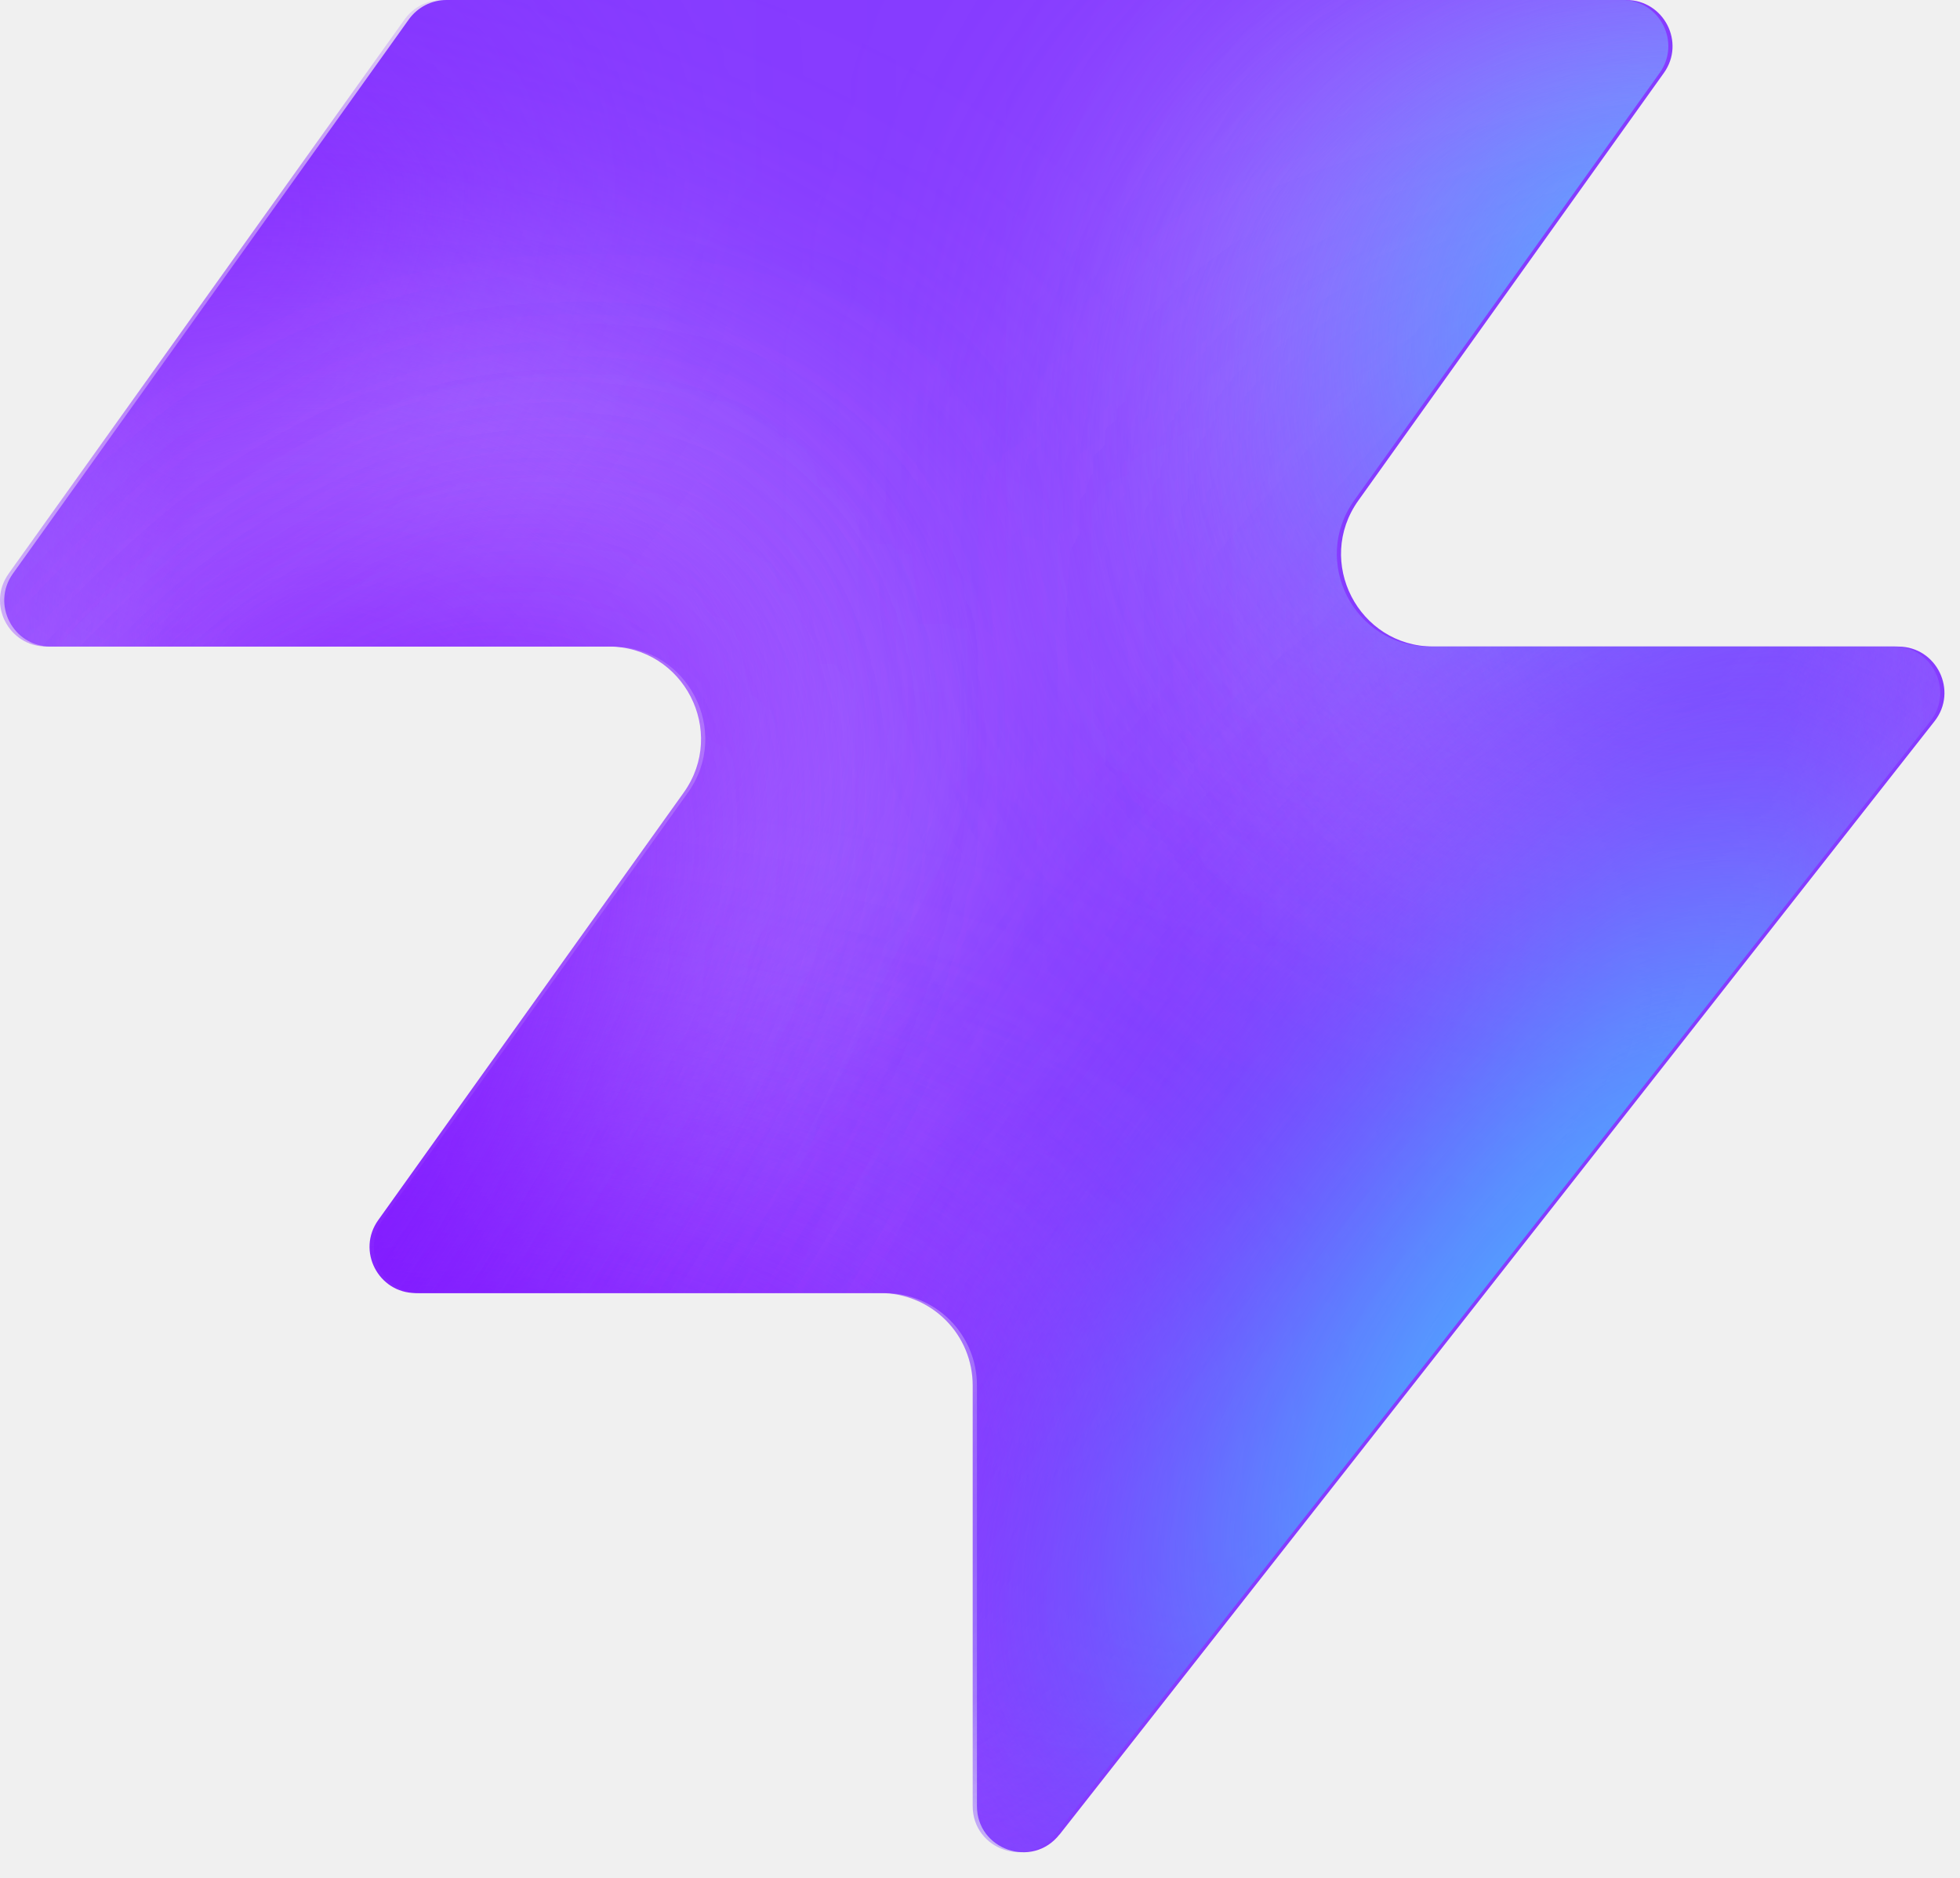
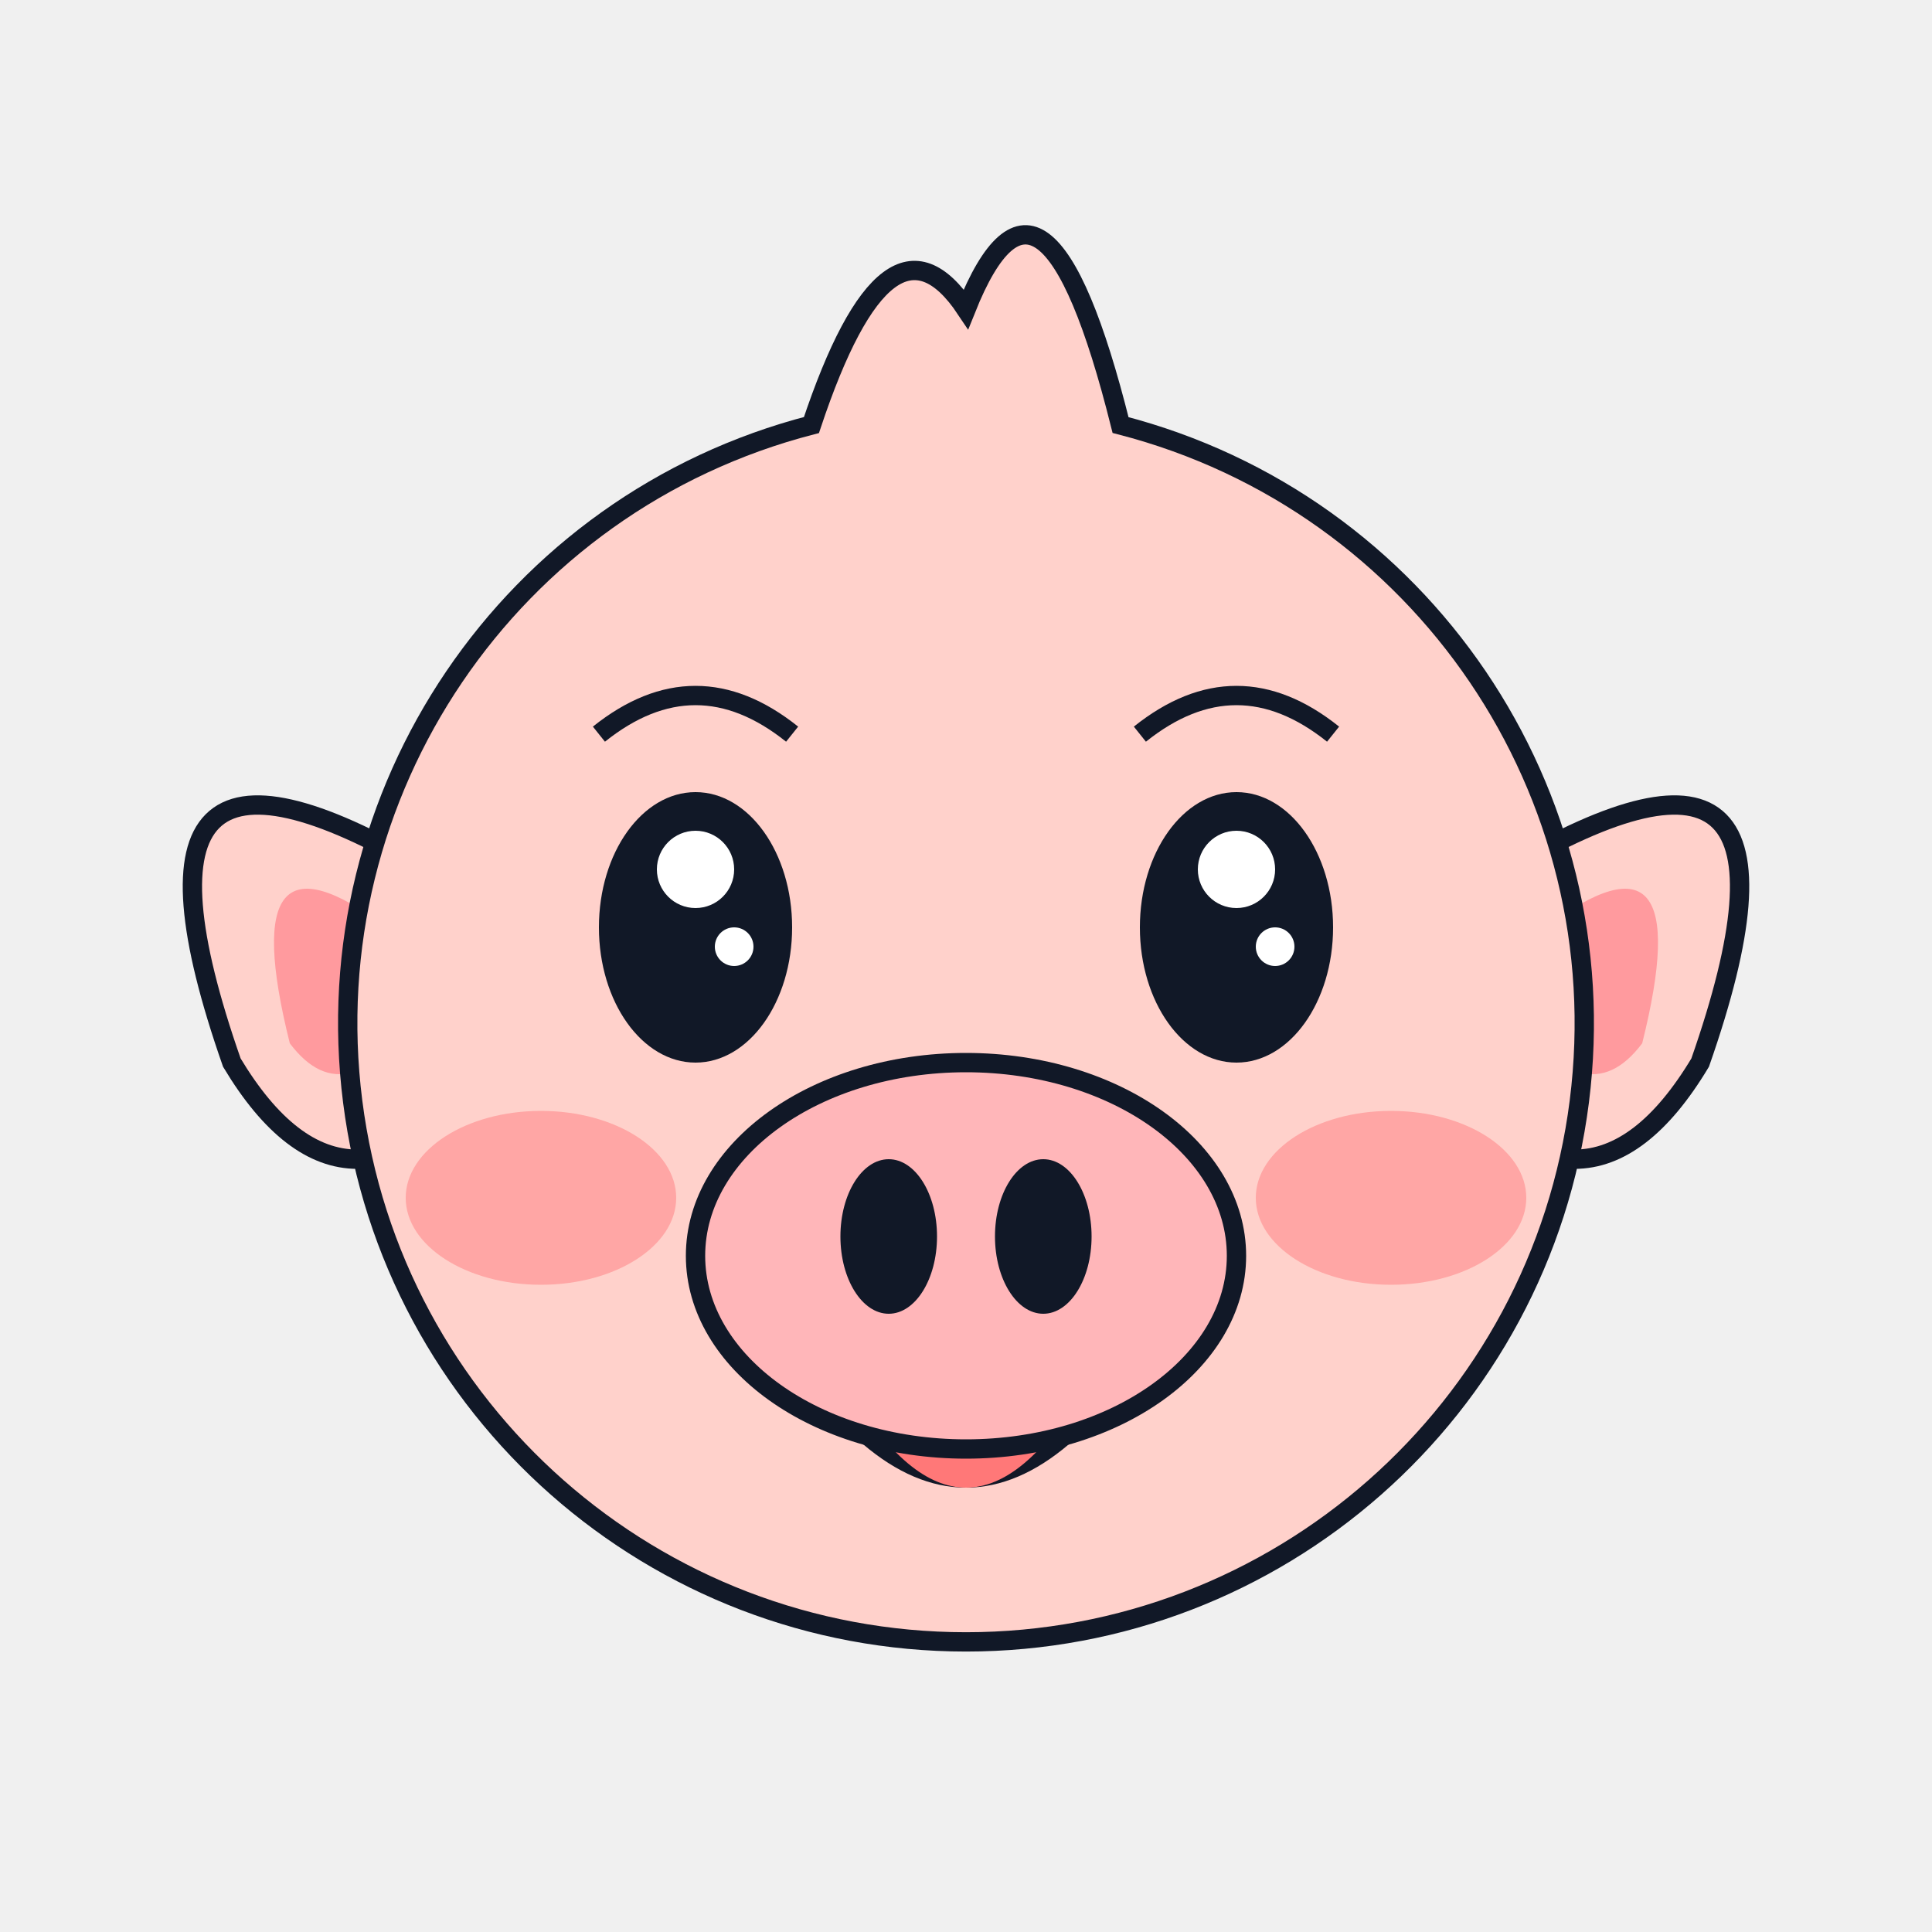
- <svg xmlns="http://www.w3.org/2000/svg" width="48" height="46" fill="none" viewBox="0 0 48 46">
-   <path fill="#863bff" d="M25.946 44.938c-.664.845-2.021.375-2.021-.698V33.937a2.26 2.26 0 0 0-2.262-2.262H10.287c-.92 0-1.456-1.04-.92-1.788l7.48-10.471c1.07-1.497 0-3.578-1.842-3.578H1.237c-.92 0-1.456-1.04-.92-1.788L10.013.474c.214-.297.556-.474.92-.474h28.894c.92 0 1.456 1.04.92 1.788l-7.48 10.471c-1.07 1.498 0 3.579 1.842 3.579h11.377c.943 0 1.473 1.088.89 1.83L25.947 44.94z" style="fill:#863bff;fill:color(display-p3 .525 .23 1);fill-opacity:1" />
-   <mask id="a" width="48" height="46" x="0" y="0" maskUnits="userSpaceOnUse" style="mask-type:alpha">
-     <path fill="#000" d="M25.842 44.938c-.664.844-2.021.375-2.021-.698V33.937a2.26 2.26 0 0 0-2.262-2.262H10.183c-.92 0-1.456-1.04-.92-1.788l7.48-10.471c1.07-1.498 0-3.579-1.842-3.579H1.133c-.92 0-1.456-1.04-.92-1.787L9.91.473c.214-.297.556-.474.92-.474h28.894c.92 0 1.456 1.04.92 1.788l-7.48 10.471c-1.07 1.498 0 3.578 1.842 3.578h11.377c.943 0 1.473 1.088.89 1.832L25.843 44.94z" style="fill:#000;fill-opacity:1" />
-   </mask>
-   <g mask="url(#a)">
-     <g filter="url(#b)">
-       <ellipse cx="5.508" cy="14.704" fill="#ede6ff" rx="5.508" ry="14.704" style="fill:#ede6ff;fill:color(display-p3 .927 .903 1);fill-opacity:1" transform="matrix(.00324 1 1 -.00324 -4.47 31.516)" />
-     </g>
-     <g filter="url(#c)">
-       <ellipse cx="10.399" cy="29.851" fill="#ede6ff" rx="10.399" ry="29.851" style="fill:#ede6ff;fill:color(display-p3 .927 .903 1);fill-opacity:1" transform="matrix(.00324 1 1 -.00324 -39.328 7.883)" />
-     </g>
-     <g filter="url(#d)">
-       <ellipse cx="5.508" cy="30.487" fill="#7e14ff" rx="5.508" ry="30.487" style="fill:#7e14ff;fill:color(display-p3 .492 .077 1);fill-opacity:1" transform="rotate(89.814 -25.913 -14.639)scale(1 -1)" />
-     </g>
-     <g filter="url(#e)">
-       <ellipse cx="5.508" cy="30.599" fill="#7e14ff" rx="5.508" ry="30.599" style="fill:#7e14ff;fill:color(display-p3 .492 .077 1);fill-opacity:1" transform="rotate(89.814 -32.644 -3.334)scale(1 -1)" />
-     </g>
-     <g filter="url(#f)">
-       <ellipse cx="5.508" cy="30.599" fill="#7e14ff" rx="5.508" ry="30.599" style="fill:#7e14ff;fill:color(display-p3 .492 .077 1);fill-opacity:1" transform="matrix(.00324 1 1 -.00324 -34.34 30.47)" />
-     </g>
-     <g filter="url(#g)">
-       <ellipse cx="14.072" cy="22.078" fill="#ede6ff" rx="14.072" ry="22.078" style="fill:#ede6ff;fill:color(display-p3 .927 .903 1);fill-opacity:1" transform="rotate(93.35 24.506 48.493)scale(-1 1)" />
-     </g>
-     <g filter="url(#h)">
-       <ellipse cx="3.47" cy="21.501" fill="#7e14ff" rx="3.47" ry="21.501" style="fill:#7e14ff;fill:color(display-p3 .492 .077 1);fill-opacity:1" transform="rotate(89.009 28.708 47.59)scale(-1 1)" />
-     </g>
-     <g filter="url(#i)">
-       <ellipse cx="3.47" cy="21.501" fill="#7e14ff" rx="3.47" ry="21.501" style="fill:#7e14ff;fill:color(display-p3 .492 .077 1);fill-opacity:1" transform="rotate(89.009 28.708 47.59)scale(-1 1)" />
-     </g>
-     <g filter="url(#j)">
-       <ellipse cx=".387" cy="8.972" fill="#7e14ff" rx="4.407" ry="29.108" style="fill:#7e14ff;fill:color(display-p3 .492 .077 1);fill-opacity:1" transform="rotate(39.51 .387 8.972)" />
-     </g>
-     <g filter="url(#k)">
-       <ellipse cx="47.523" cy="-6.092" fill="#7e14ff" rx="4.407" ry="29.108" style="fill:#7e14ff;fill:color(display-p3 .492 .077 1);fill-opacity:1" transform="rotate(37.892 47.523 -6.092)" />
-     </g>
-     <g filter="url(#l)">
-       <ellipse cx="41.412" cy="6.333" fill="#47bfff" rx="5.971" ry="9.665" style="fill:#47bfff;fill:color(display-p3 .28 .748 1);fill-opacity:1" transform="rotate(37.892 41.412 6.333)" />
-     </g>
-     <g filter="url(#m)">
-       <ellipse cx="-1.879" cy="38.332" fill="#7e14ff" rx="4.407" ry="29.108" style="fill:#7e14ff;fill:color(display-p3 .492 .077 1);fill-opacity:1" transform="rotate(37.892 -1.88 38.332)" />
-     </g>
-     <g filter="url(#n)">
-       <ellipse cx="-1.879" cy="38.332" fill="#7e14ff" rx="4.407" ry="29.108" style="fill:#7e14ff;fill:color(display-p3 .492 .077 1);fill-opacity:1" transform="rotate(37.892 -1.88 38.332)" />
-     </g>
-     <g filter="url(#o)">
-       <ellipse cx="35.651" cy="29.907" fill="#7e14ff" rx="4.407" ry="29.108" style="fill:#7e14ff;fill:color(display-p3 .492 .077 1);fill-opacity:1" transform="rotate(37.892 35.651 29.907)" />
-     </g>
-     <g filter="url(#p)">
-       <ellipse cx="38.418" cy="32.4" fill="#47bfff" rx="5.971" ry="15.297" style="fill:#47bfff;fill:color(display-p3 .28 .748 1);fill-opacity:1" transform="rotate(37.892 38.418 32.4)" />
-     </g>
-   </g>
-   <defs>
-     <filter id="b" width="60.045" height="41.654" x="-19.77" y="16.149" color-interpolation-filters="sRGB" filterUnits="userSpaceOnUse">
-       <feFlood flood-opacity="0" result="BackgroundImageFix" />
-       <feBlend in="SourceGraphic" in2="BackgroundImageFix" result="shape" />
-       <feGaussianBlur result="effect1_foregroundBlur_2002_17158" stdDeviation="7.659" />
-     </filter>
-     <filter id="c" width="90.34" height="51.437" x="-54.613" y="-7.533" color-interpolation-filters="sRGB" filterUnits="userSpaceOnUse">
-       <feFlood flood-opacity="0" result="BackgroundImageFix" />
-       <feBlend in="SourceGraphic" in2="BackgroundImageFix" result="shape" />
-       <feGaussianBlur result="effect1_foregroundBlur_2002_17158" stdDeviation="7.659" />
-     </filter>
-     <filter id="d" width="79.355" height="29.4" x="-49.64" y="2.03" color-interpolation-filters="sRGB" filterUnits="userSpaceOnUse">
-       <feFlood flood-opacity="0" result="BackgroundImageFix" />
-       <feBlend in="SourceGraphic" in2="BackgroundImageFix" result="shape" />
-       <feGaussianBlur result="effect1_foregroundBlur_2002_17158" stdDeviation="4.596" />
-     </filter>
-     <filter id="e" width="79.579" height="29.4" x="-45.045" y="20.029" color-interpolation-filters="sRGB" filterUnits="userSpaceOnUse">
-       <feFlood flood-opacity="0" result="BackgroundImageFix" />
-       <feBlend in="SourceGraphic" in2="BackgroundImageFix" result="shape" />
-       <feGaussianBlur result="effect1_foregroundBlur_2002_17158" stdDeviation="4.596" />
-     </filter>
-     <filter id="f" width="79.579" height="29.4" x="-43.513" y="21.178" color-interpolation-filters="sRGB" filterUnits="userSpaceOnUse">
-       <feFlood flood-opacity="0" result="BackgroundImageFix" />
-       <feBlend in="SourceGraphic" in2="BackgroundImageFix" result="shape" />
-       <feGaussianBlur result="effect1_foregroundBlur_2002_17158" stdDeviation="4.596" />
-     </filter>
-     <filter id="g" width="74.749" height="58.852" x="15.756" y="-17.901" color-interpolation-filters="sRGB" filterUnits="userSpaceOnUse">
-       <feFlood flood-opacity="0" result="BackgroundImageFix" />
-       <feBlend in="SourceGraphic" in2="BackgroundImageFix" result="shape" />
-       <feGaussianBlur result="effect1_foregroundBlur_2002_17158" stdDeviation="7.659" />
-     </filter>
-     <filter id="h" width="61.377" height="25.362" x="23.548" y="2.284" color-interpolation-filters="sRGB" filterUnits="userSpaceOnUse">
-       <feFlood flood-opacity="0" result="BackgroundImageFix" />
-       <feBlend in="SourceGraphic" in2="BackgroundImageFix" result="shape" />
-       <feGaussianBlur result="effect1_foregroundBlur_2002_17158" stdDeviation="4.596" />
-     </filter>
-     <filter id="i" width="61.377" height="25.362" x="23.548" y="2.284" color-interpolation-filters="sRGB" filterUnits="userSpaceOnUse">
-       <feFlood flood-opacity="0" result="BackgroundImageFix" />
-       <feBlend in="SourceGraphic" in2="BackgroundImageFix" result="shape" />
-       <feGaussianBlur result="effect1_foregroundBlur_2002_17158" stdDeviation="4.596" />
-     </filter>
-     <filter id="j" width="56.045" height="63.649" x="-27.636" y="-22.853" color-interpolation-filters="sRGB" filterUnits="userSpaceOnUse">
-       <feFlood flood-opacity="0" result="BackgroundImageFix" />
-       <feBlend in="SourceGraphic" in2="BackgroundImageFix" result="shape" />
-       <feGaussianBlur result="effect1_foregroundBlur_2002_17158" stdDeviation="4.596" />
-     </filter>
-     <filter id="k" width="54.814" height="64.646" x="20.116" y="-38.415" color-interpolation-filters="sRGB" filterUnits="userSpaceOnUse">
-       <feFlood flood-opacity="0" result="BackgroundImageFix" />
-       <feBlend in="SourceGraphic" in2="BackgroundImageFix" result="shape" />
-       <feGaussianBlur result="effect1_foregroundBlur_2002_17158" stdDeviation="4.596" />
-     </filter>
-     <filter id="l" width="33.541" height="35.313" x="24.641" y="-11.323" color-interpolation-filters="sRGB" filterUnits="userSpaceOnUse">
-       <feFlood flood-opacity="0" result="BackgroundImageFix" />
-       <feBlend in="SourceGraphic" in2="BackgroundImageFix" result="shape" />
-       <feGaussianBlur result="effect1_foregroundBlur_2002_17158" stdDeviation="4.596" />
-     </filter>
-     <filter id="m" width="54.814" height="64.646" x="-29.286" y="6.009" color-interpolation-filters="sRGB" filterUnits="userSpaceOnUse">
-       <feFlood flood-opacity="0" result="BackgroundImageFix" />
-       <feBlend in="SourceGraphic" in2="BackgroundImageFix" result="shape" />
-       <feGaussianBlur result="effect1_foregroundBlur_2002_17158" stdDeviation="4.596" />
-     </filter>
-     <filter id="n" width="54.814" height="64.646" x="-29.286" y="6.009" color-interpolation-filters="sRGB" filterUnits="userSpaceOnUse">
-       <feFlood flood-opacity="0" result="BackgroundImageFix" />
-       <feBlend in="SourceGraphic" in2="BackgroundImageFix" result="shape" />
-       <feGaussianBlur result="effect1_foregroundBlur_2002_17158" stdDeviation="4.596" />
-     </filter>
-     <filter id="o" width="54.814" height="64.646" x="8.244" y="-2.416" color-interpolation-filters="sRGB" filterUnits="userSpaceOnUse">
-       <feFlood flood-opacity="0" result="BackgroundImageFix" />
-       <feBlend in="SourceGraphic" in2="BackgroundImageFix" result="shape" />
-       <feGaussianBlur result="effect1_foregroundBlur_2002_17158" stdDeviation="4.596" />
-     </filter>
-     <filter id="p" width="39.409" height="43.623" x="18.713" y="10.588" color-interpolation-filters="sRGB" filterUnits="userSpaceOnUse">
-       <feFlood flood-opacity="0" result="BackgroundImageFix" />
-       <feBlend in="SourceGraphic" in2="BackgroundImageFix" result="shape" />
-       <feGaussianBlur result="effect1_foregroundBlur_2002_17158" stdDeviation="4.596" />
-     </filter>
-   </defs>
+ <svg xmlns="http://www.w3.org/2000/svg" viewBox="0 0 100 100">
+   <path d="M 22 45 Q 5 35 12 55 Q 18 65 26 55 Z" fill="#FFD1CB" stroke="#111827" strokeWidth="3" strokeLinejoin="round" />
+   <path d="M 20 48 Q 12 42 15 54 Q 18 58 22 52 Z" fill="#FF9A9E" />
+   <path d="M 78 45 Q 95 35 88 55 Q 82 65 74 55 Z" fill="#FFD1CB" stroke="#111827" strokeWidth="3" strokeLinejoin="round" />
+   <path d="M 80 48 Q 88 42 85 54 Q 82 58 78 52 Z" fill="#FF9A9E" />
+   <path d="M 42 22 Q 46 10 50 16 Q 54 6 58 22 A 32 32 0 1 1 42 22 Z" fill="#FFD1CB" stroke="#111827" strokeWidth="3" strokeLinejoin="round" />
+   <ellipse cx="28" cy="62" rx="7" ry="4.5" fill="#FF9B9B" opacity="0.8" />
+   <ellipse cx="72" cy="62" rx="7" ry="4.5" fill="#FF9B9B" opacity="0.8" />
+   <path d="M 40 68 Q 50 85 60 68 Z" fill="#111827" stroke="#111827" strokeWidth="3" strokeLinejoin="round" />
+   <path d="M 44 72 Q 50 68 56 72 Q 50 82 44 72 Z" fill="#FF7878" />
+   <ellipse cx="50" cy="65" rx="14" ry="10" fill="#FFB6B9" stroke="#111827" strokeWidth="3" />
+   <ellipse cx="46" cy="64" rx="2.5" ry="4" fill="#111827" />
+   <ellipse cx="54" cy="64" rx="2.5" ry="4" fill="#111827" />
+   <ellipse cx="36" cy="48" rx="5" ry="7" fill="#111827" />
+   <circle cx="36" cy="45" r="2" fill="#FFF" />
+   <circle cx="38" cy="49" r="1" fill="#FFF" />
+   <ellipse cx="64" cy="48" rx="5" ry="7" fill="#111827" />
+   <circle cx="64" cy="45" r="2" fill="#FFF" />
+   <circle cx="66" cy="49" r="1" fill="#FFF" />
+   <path d="M 31 38 Q 36 34 41 38" fill="none" stroke="#111827" strokeWidth="2.5" strokeLinecap="round" />
+   <path d="M 69 38 Q 64 34 59 38" fill="none" stroke="#111827" strokeWidth="2.5" strokeLinecap="round" />
</svg>
